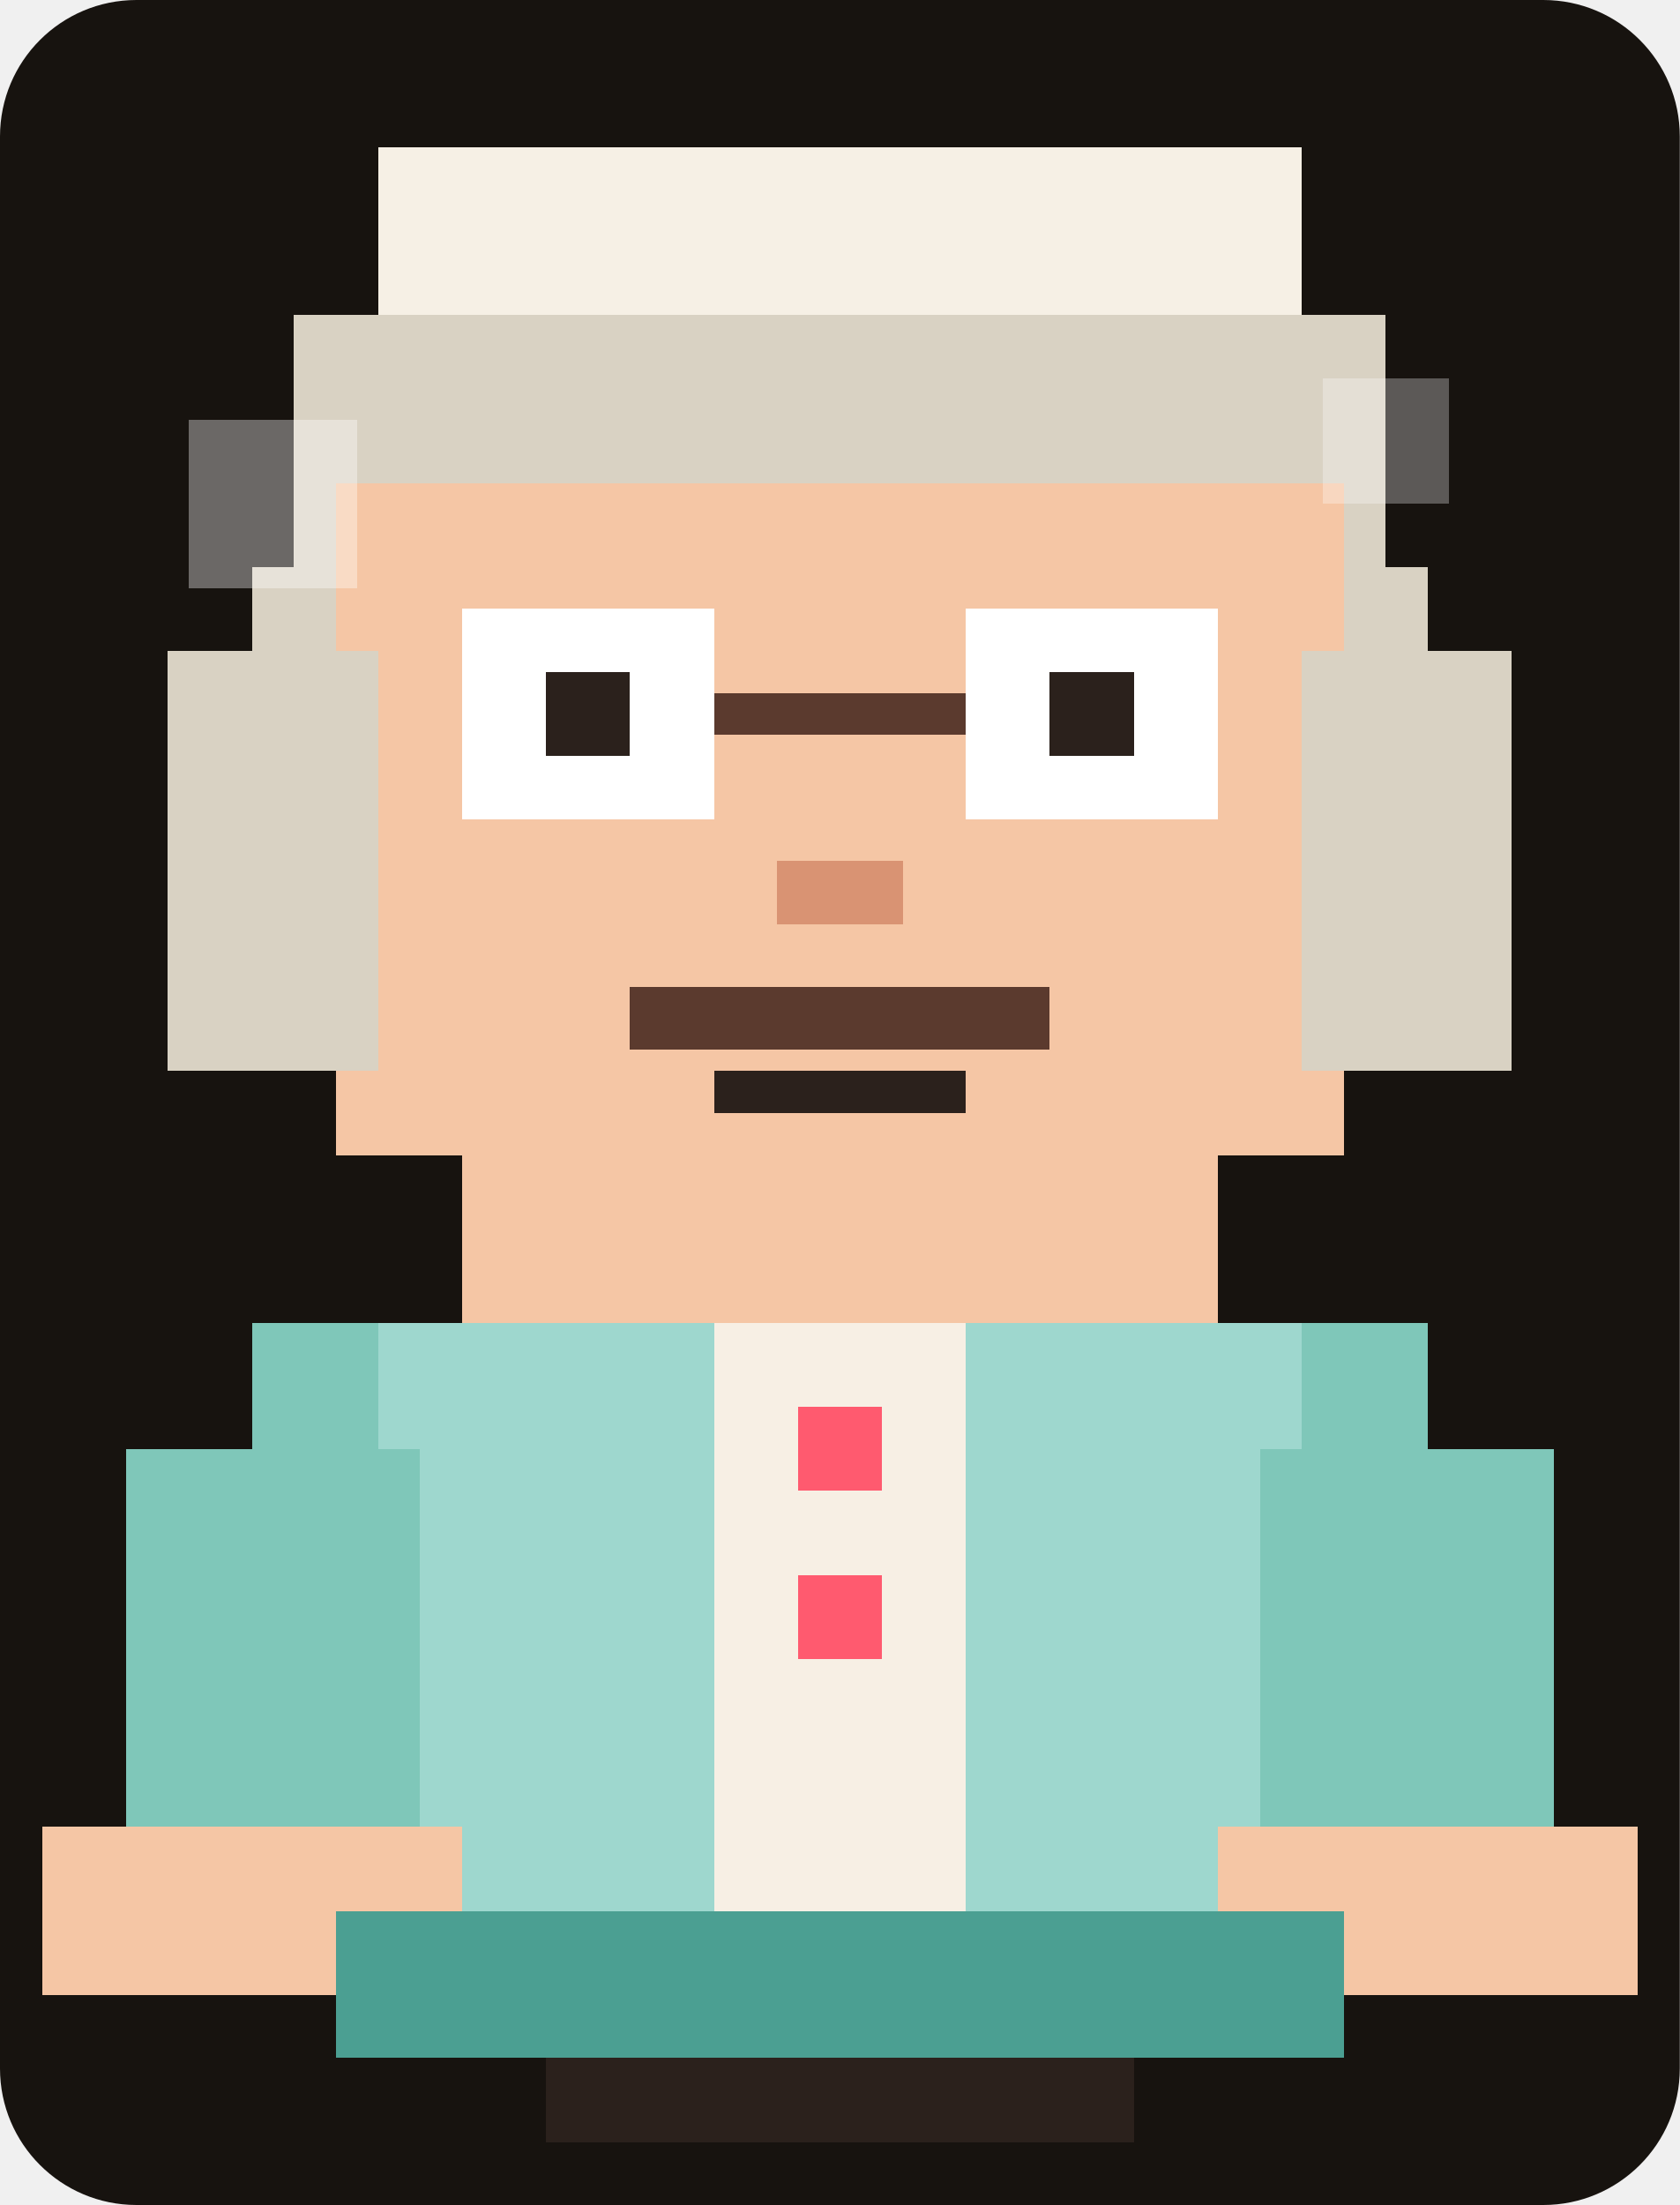
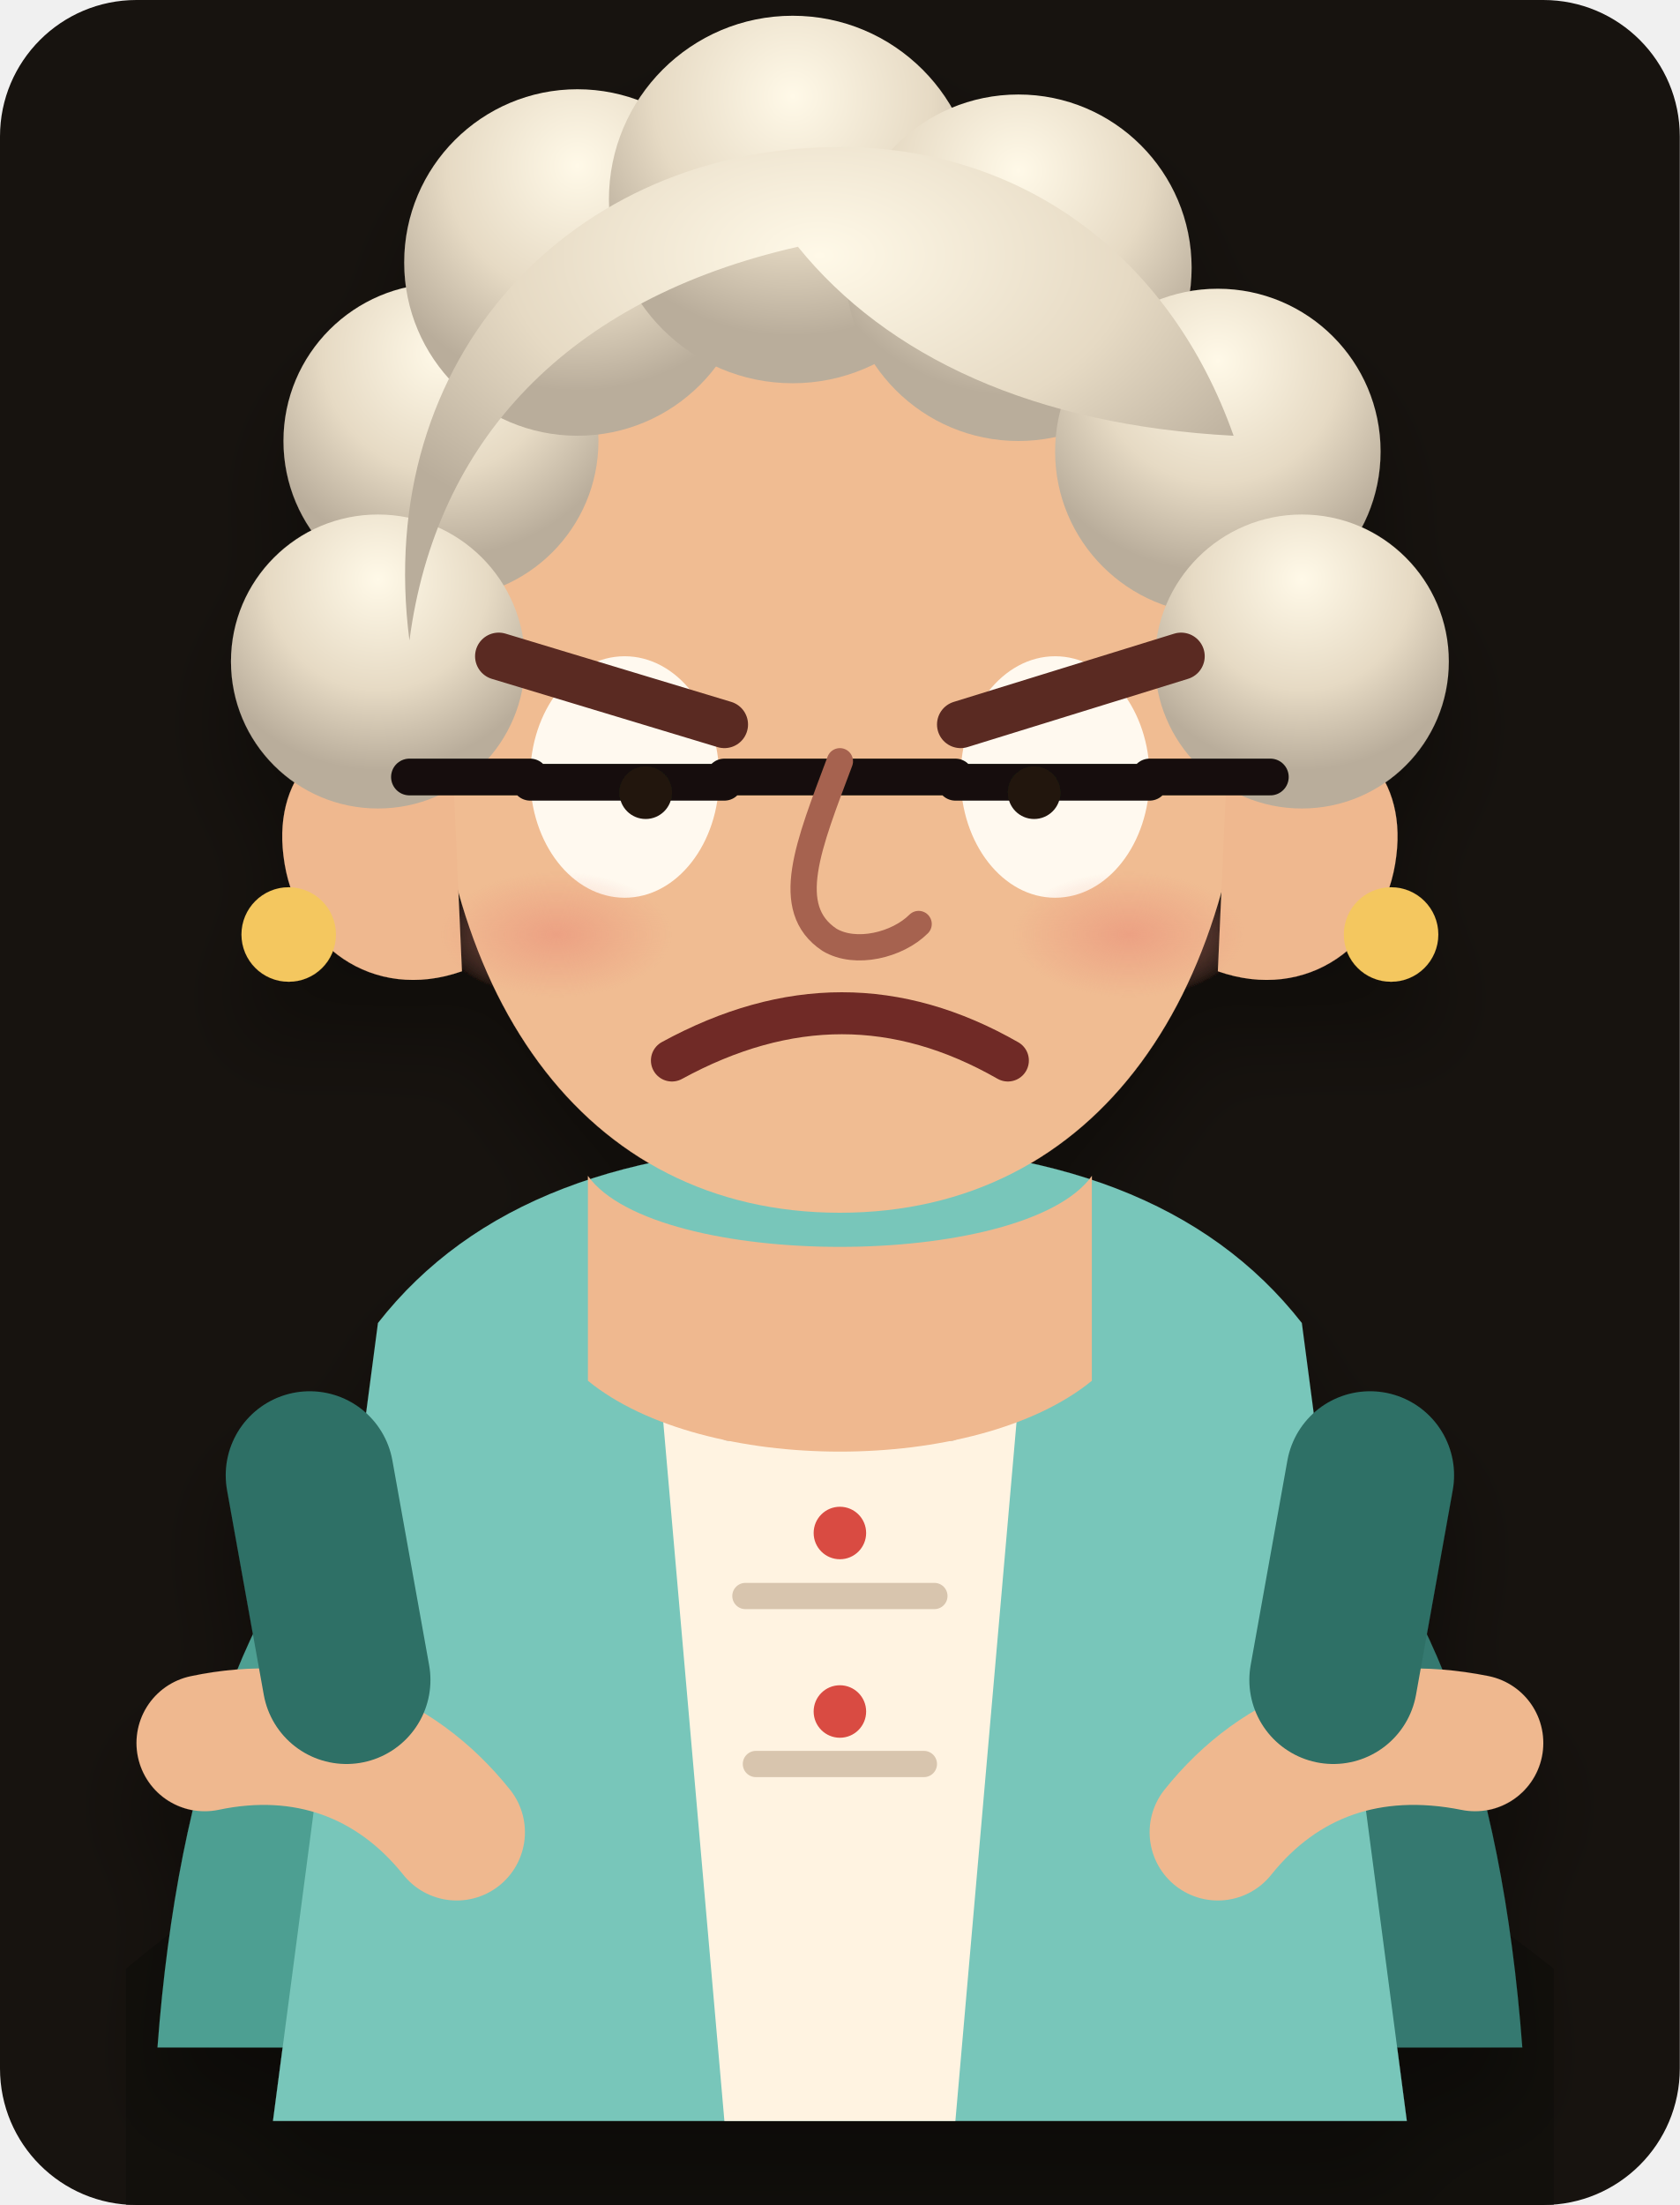
<svg xmlns="http://www.w3.org/2000/svg" width="320" height="420" viewBox="0 0 320 420" role="img" aria-labelledby="title desc">
+   <defs>
+     <radialGradient id="hair" cx="50%" cy="22%" r="65%">
+       <stop offset="0%" stop-color="#fff9e8" />
+       <stop offset="58%" stop-color="#e6dac4" />
+       <stop offset="100%" stop-color="#b9ad9b" />
+     </radialGradient>
+     <linearGradient id="cardigan" x1="54" x2="266" y1="244" y2="404">
+       <stop offset="0%" stop-color="#78c6ba" />
+       <stop offset="100%" stop-color="#34796f" />
+     </linearGradient>
+     <radialGradient id="cheek" cx="50%" cy="50%" r="50%">
+       <stop offset="0%" stop-color="#e98b77" stop-opacity=".55" />
+       <stop offset="100%" stop-color="#e98b77" stop-opacity="0" />
+     </radialGradient>
+     <filter id="shadow" x="-20%" y="-20%" width="140%" height="145%">
+       <feDropShadow dx="0" dy="12" stdDeviation="8" flood-color="#000" flood-opacity=".32" />
+     </filter>
+   </defs>
  <rect width="320" height="420" rx="26" fill="#17130f" />
-   <g shape-rendering="crispEdges">
-     <rect x="72" y="28" width="176" height="32" fill="#f6f0e5" />
-     <rect x="56" y="60" width="208" height="48" fill="#d9d2c3" />
-     <rect x="48" y="108" width="224" height="48" fill="#d9d2c3" />
-     <rect x="64" y="92" width="192" height="128" fill="#f5c6a5" />
-     <rect x="32" y="124" width="40" height="80" fill="#d9d2c3" />
-     <rect x="248" y="124" width="40" height="80" fill="#d9d2c3" />
-     <rect x="88" y="116" width="48" height="40" fill="#ffffff" />
-     <rect x="184" y="116" width="48" height="40" fill="#ffffff" />
-     <rect x="104" y="128" width="16" height="16" fill="#2b211c" />
-     <rect x="200" y="128" width="16" height="16" fill="#2b211c" />
-     <rect x="136" y="132" width="48" height="8" fill="#5b3a2e" />
-     <rect x="148" y="164" width="24" height="12" fill="#d99373" />
-     <rect x="120" y="188" width="80" height="12" fill="#5b3a2e" />
-     <rect x="136" y="204" width="48" height="8" fill="#2b211c" />
-     <rect x="88" y="220" width="144" height="32" fill="#f5c6a5" />
-     <rect x="48" y="252" width="224" height="112" fill="#7fc7b9" />
-     <rect x="72" y="252" width="176" height="112" fill="#9ed7ce" />
-     <rect x="136" y="252" width="48" height="112" fill="#f7efe4" />
-     <rect x="152" y="268" width="16" height="16" fill="#ff5a6f" />
-     <rect x="152" y="300" width="16" height="16" fill="#ff5a6f" />
-     <rect x="24" y="276" width="56" height="96" fill="#7fc7b9" />
-     <rect x="240" y="276" width="56" height="96" fill="#7fc7b9" />
-     <rect x="8" y="348" width="80" height="32" fill="#f5c6a5" />
-     <rect x="232" y="348" width="80" height="32" fill="#f5c6a5" />
-     <rect x="64" y="364" width="192" height="28" fill="#4b9f92" />
-     <rect x="104" y="392" width="112" height="16" fill="#2b211c" />
-     <rect x="36" y="80" width="32" height="32" fill="#ffffff" opacity=".36" />
-     <rect x="252" y="72" width="24" height="24" fill="#ffffff" opacity=".30" />
+   <path d="M24 375c42-35 86-51 134-51s94 16 138 51v45H24v-45z" fill="#0e0c0a" opacity=".55" />
+   <g filter="url(#shadow)">
+     <path d="M72 278c-24 22-38 59-42 112h76l18-104-52-8z" fill="#4e9f92" />
+     <path d="M248 278c24 22 38 59 42 112h-76l-18-104 52-8z" fill="#34796f" />
+     <path d="M72 252c18-23 47-34 88-34s70 11 88 34l20 152H52l20-152z" fill="url(#cardigan)" />
+     <path d="M124 244c14 13 58 13 72 0l-14 160h-44l-14-160z" fill="#fff3e1" />
+     <path d="M139 272h42M142 304h36M144 336h32" stroke="#d8c5ae" stroke-width="5" stroke-linecap="round" />
+     <circle cx="160" cy="292" r="5" fill="#d94c42" />
+     <circle cx="160" cy="326" r="5" fill="#d94c42" />
+     <path d="M112 224c13 18 83 18 96 0v39c-22 18-74 18-96 0v-39z" fill="#efb88f" />
+     <path d="M82 128c0-52 34-88 78-88s78 36 78 88c0 61-29 103-78 103s-78-42-78-103z" fill="#f0bc92" />
+     <path d="M78 139c-15-2-26 8-24 24 2 17 17 28 34 22l-2-45-8-1z" fill="#efb88f" />
+     <path d="M242 139c15-2 26 8 24 24-2 17-17 28-34 22l2-45 8-1z" fill="#efb88f" />
+     <circle cx="84" cy="84" r="30" fill="url(#hair)" />
+     <circle cx="110" cy="50" r="33" fill="url(#hair)" />
+     <circle cx="151" cy="38" r="35" fill="url(#hair)" />
+     <circle cx="194" cy="51" r="33" fill="url(#hair)" />
+     <circle cx="232" cy="86" r="31" fill="url(#hair)" />
+     <circle cx="72" cy="126" r="28" fill="url(#hair)" />
+     <circle cx="248" cy="126" r="28" fill="url(#hair)" />
+     <path d="M78 122c5-38 30-65 74-75 17 21 45 34 83 36-12-34-40-55-75-55-51 0-89 40-82 94z" fill="url(#hair)" />
+     <ellipse cx="119" cy="148" rx="18" ry="23" fill="#fff9ef" />
+     <ellipse cx="201" cy="148" rx="18" ry="23" fill="#fff9ef" />
+     <path d="M101 149h37M182 149h37M138 148h44M101 148H78M219 148h23" stroke="#16110e" stroke-width="7" stroke-linecap="round" />
+     <circle cx="123" cy="151" r="5" fill="#221611" />
+     <circle cx="197" cy="151" r="5" fill="#221611" />
+     <path d="M95 125l43 13M183 138l42-13" stroke="#5a2b23" stroke-width="9" stroke-linecap="round" />
+     <path d="M160 145c-6 16-11 28-2 34 5 3 13 1 17-3" fill="none" stroke="#a6624f" stroke-width="5" stroke-linecap="round" />
+     <ellipse cx="106" cy="178" rx="22" ry="12" fill="url(#cheek)" />
+     <ellipse cx="215" cy="178" rx="22" ry="12" fill="url(#cheek)" />
+     <path d="M128 202c22-12 43-12 64 0" fill="none" stroke="#6f2b25" stroke-width="8" stroke-linecap="round" />
+     <circle cx="55" cy="178" r="9" fill="#f4c75f" />
+     <circle cx="265" cy="178" r="9" fill="#f4c75f" />
+     <path d="M39 332c19-4 36 2 48 17M281 332c-20-4-37 2-49 17" stroke="#efb88f" stroke-width="26" stroke-linecap="round" />
+     <path d="M66 320l-7-39M254 320l7-39" stroke="#2f6f66" stroke-width="32" stroke-linecap="round" />
  </g>
</svg>
